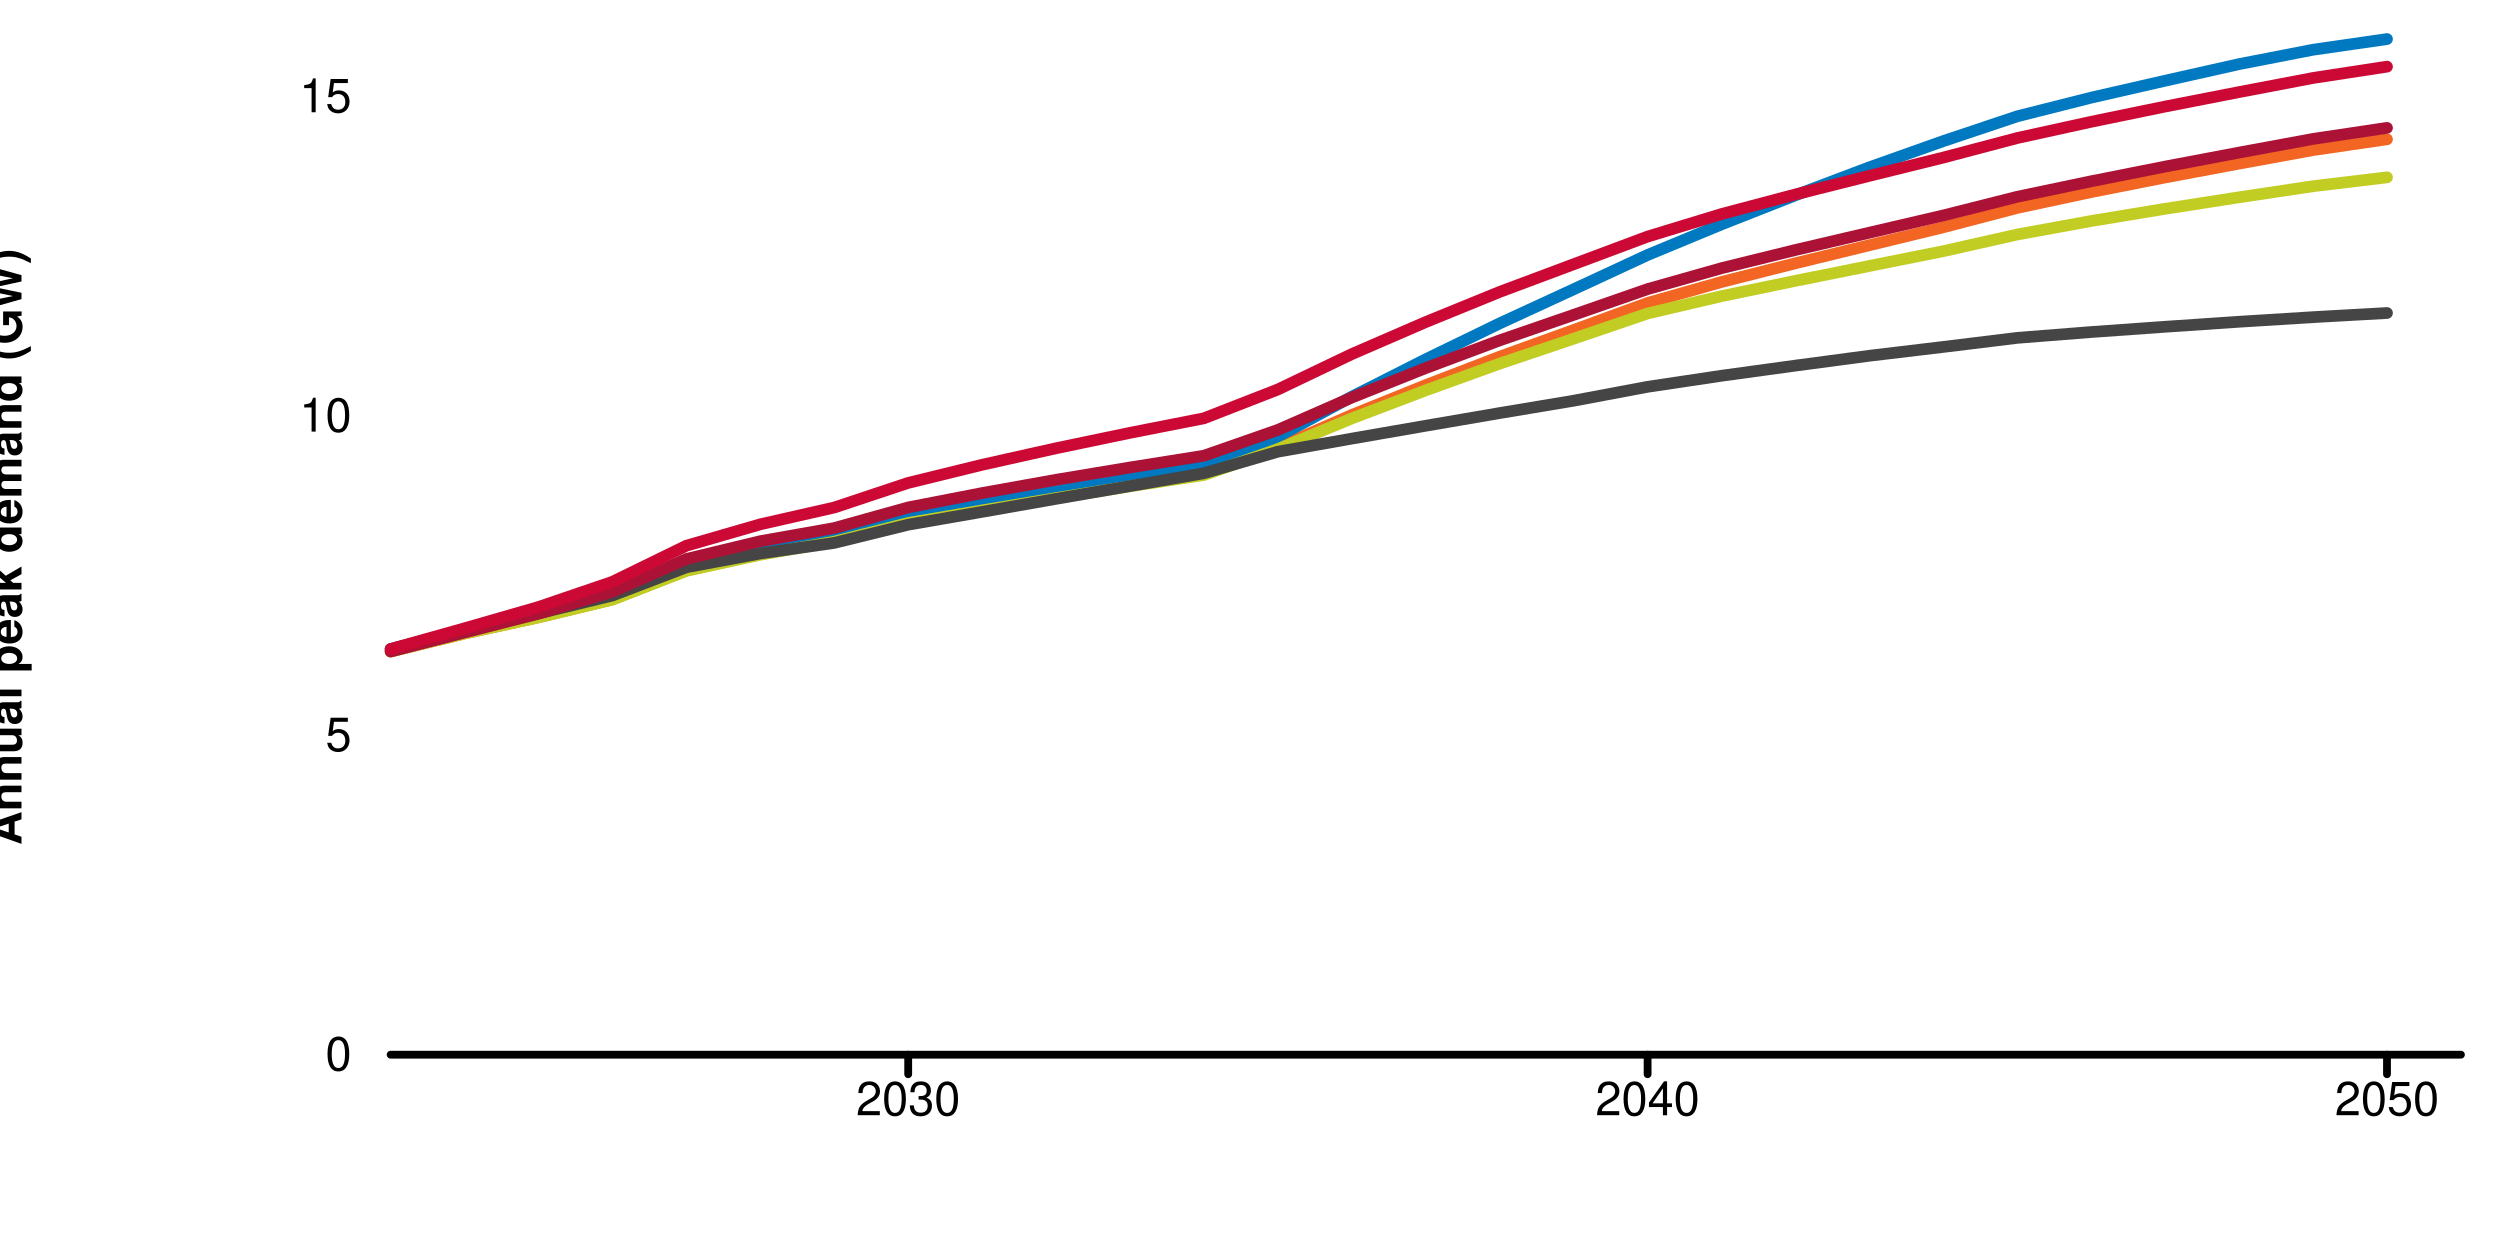
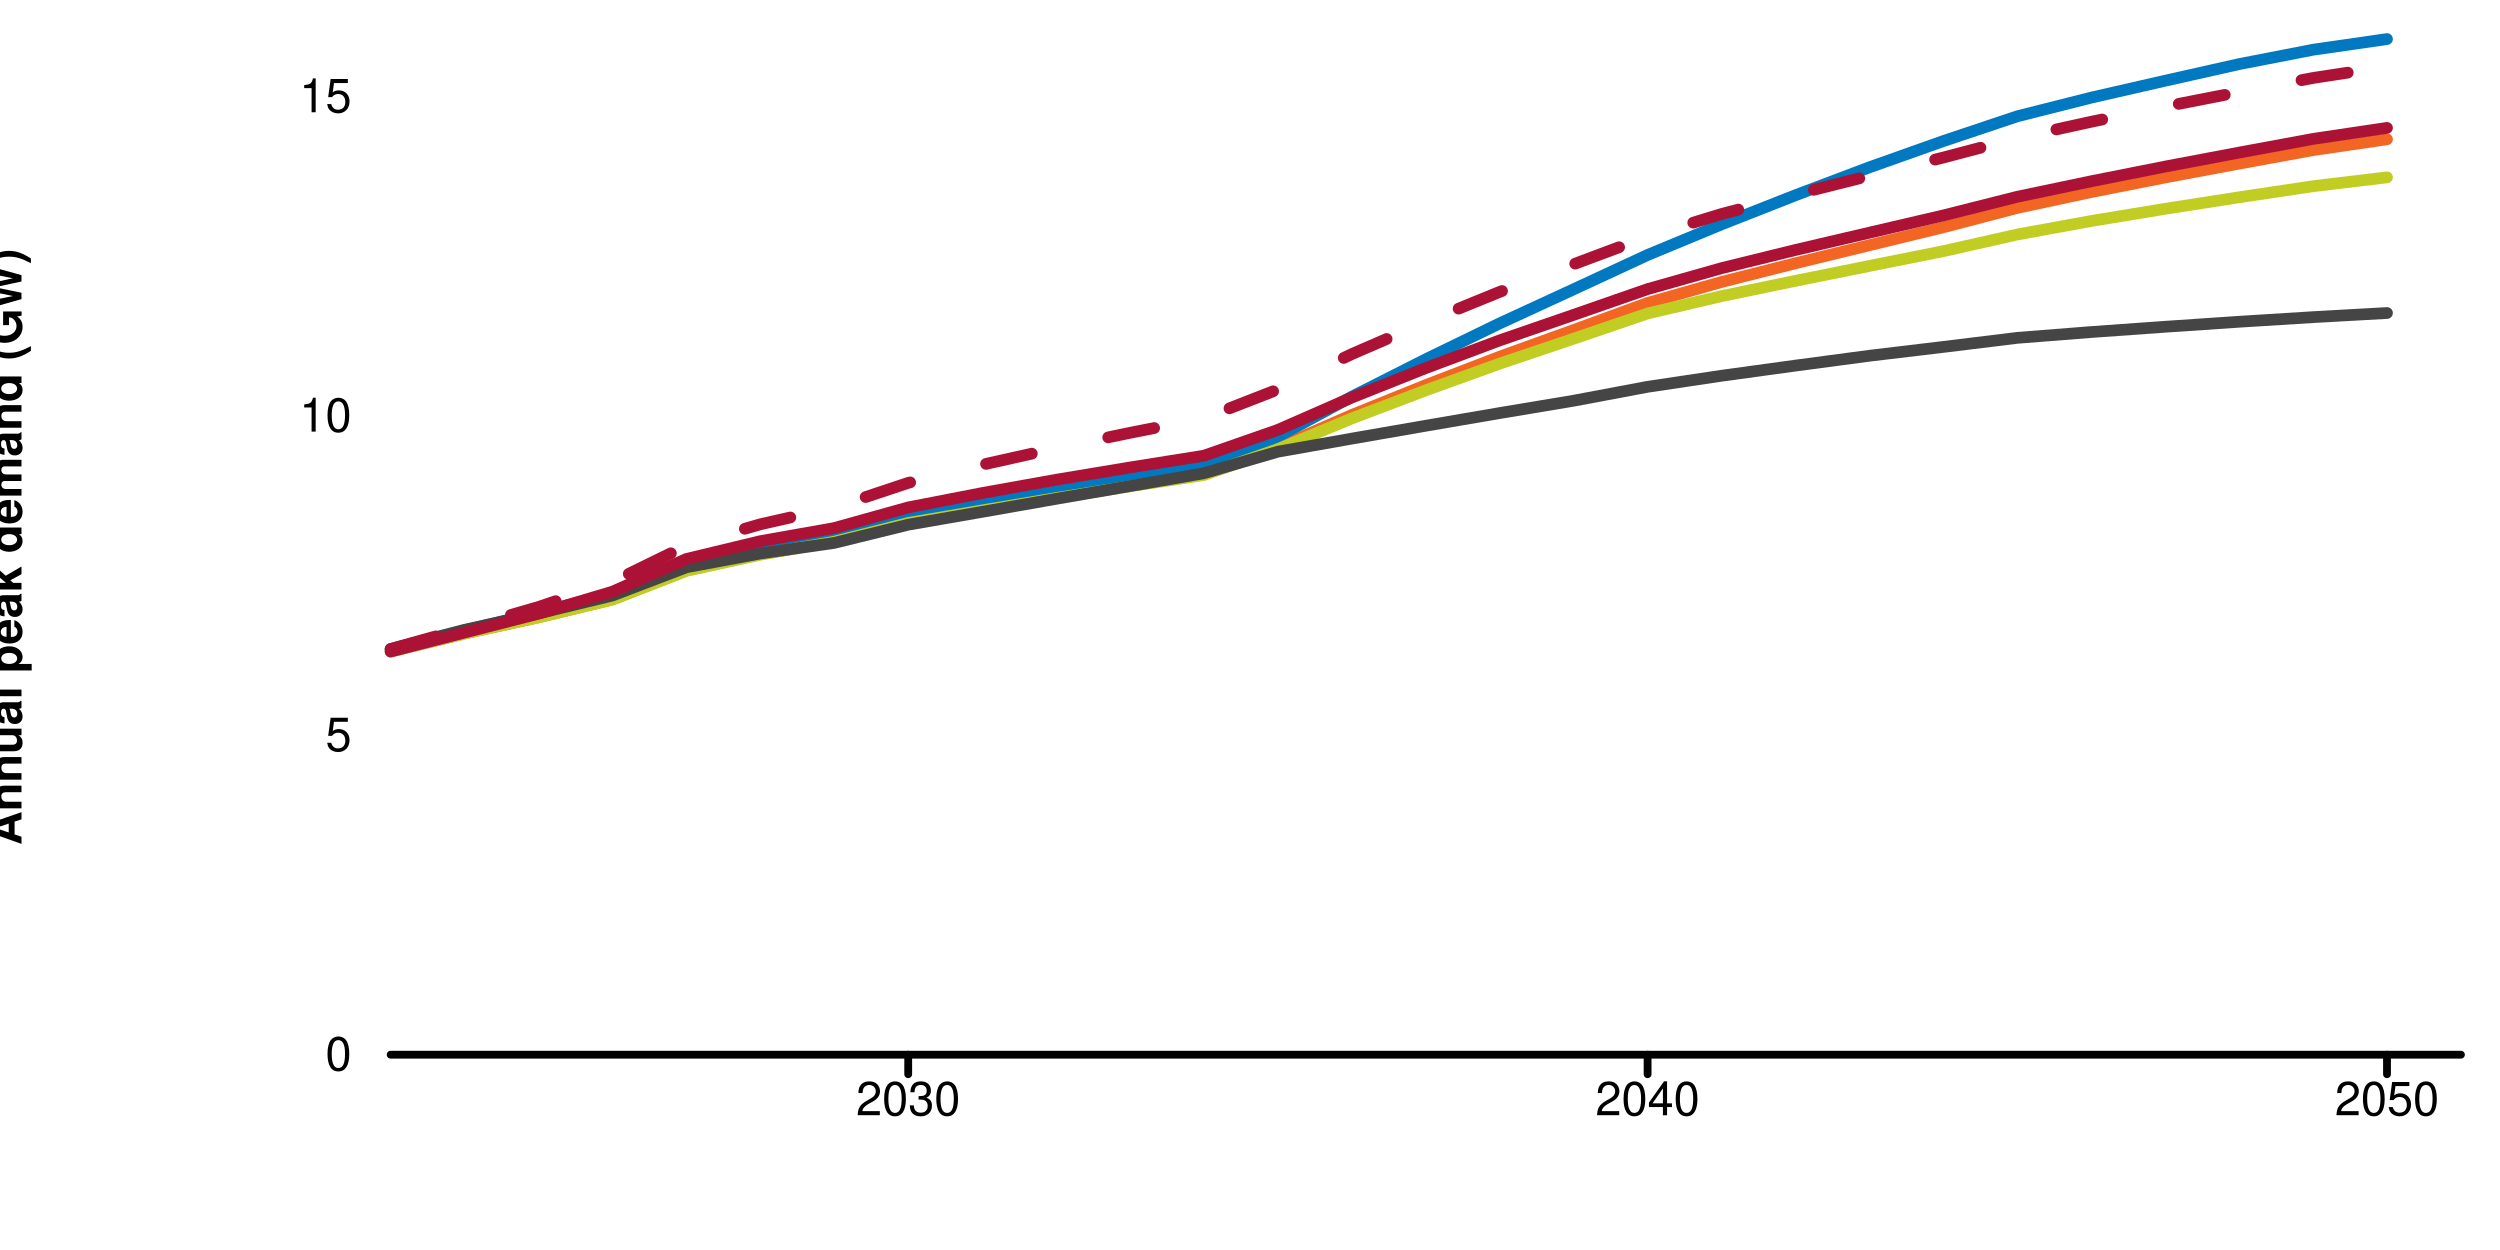
<svg xmlns="http://www.w3.org/2000/svg" width="640" height="320" viewBox="0 0 640 320" style="overflow:display" preserveAspectRatio="xMinYMin meet" overflow="visible">
  <defs>
    <style>
	.data-series path.line { fill-opacity: 0; }
	.data-series path.line.dotted { stroke-dasharray: 12 20 }
	.data-series circle { display: none; }
	.data-series:hover path.line, .data-series.on path.line { stroke-width: 5; }
	.data-series:hover circle, .data-series.on circle { display: inline; }
	.data-series circle:hover, .data-series circle.on { r: 6px!important; fill: black; }
	.grid { font-family: "Helvetica Neue",Helvetica,Arial,"Lucida Grande",sans-serif; }
	.grid line { stroke: rgb(0,0,0); stroke-width: 2; stroke-linecap: round; }
	.grid.grid-x text { text-anchor: middle; dominant-baseline: hanging; transform: translateY(10px); }
	.grid.grid-y text { text-anchor: end; dominant-baseline: middle; transform: translateX(-10px); }
	</style>
  </defs>
  <g class="grid grid-y">
    <line x1="100" y1="270" x2="630" y2="270" data-left="100" />
    <text x="100" y="270" text-anchor="end">0</text>
    <text x="100" y="188.244" text-anchor="end">5</text>
    <text x="100" y="106.488" text-anchor="end">10</text>
    <text x="100" y="24.732" text-anchor="end">15</text>
    <text style="text-anchor:middle;dominant-baseline:hanging;font-weight:bold;transform: translateY(140px) rotate(-90deg);">Annual peak demand (GW)</text>
  </g>
  <g class="grid grid-x">
    <line class="tick" x1="232.5" y1="270" x2="232.5" y2="275" />
    <text x="232.5" y="270" text-anchor="middle">2030</text>
    <line class="tick" x1="421.786" y1="270" x2="421.786" y2="275" />
    <text x="421.786" y="270" text-anchor="middle">2040</text>
    <line class="tick" x1="611.071" y1="270" x2="611.071" y2="275" />
    <text x="611.071" y="270" text-anchor="middle">2050</text>
    <text style="text-anchor:middle;dominant-baseline:hanging;font-weight:bold;transform: translateY(140px) rotate(-90deg);" />
  </g>
  <g data-scenario="electric-engagement" class="data-series">
    <path d="M 100.00,166.79L 118.93,162.16L 137.86,158.01L 156.79,153.43L 175.71,146.03L 194.64,141.86L 213.57,138.49L 232.50,133.66L 251.43,130.43L 270.36,127.22L 289.29,124.18L 308.21,121.22L 327.14,114.50L 346.07,106.23L 365.00,98.59L 383.93,91.31L 402.86,84.48L 421.79,77.55L 440.71,72.18L 459.64,67.39L 478.57,62.77L 497.50,58.17L 516.43,53.22L 535.36,49.16L 554.29,45.42L 573.21,41.88L 592.14,38.42L 611.07,35.65" id="Electric Engagement" class="line" stroke="#F26522" stroke-width="3" stroke-linecap="round" />
    <circle cx="100.00" cy="166.79" data-y="6.312" data-x="2023" r="4" fill="#F26522" />
    <circle cx="118.93" cy="162.16" data-y="6.595" data-x="2024" r="4" fill="#F26522" />
    <circle cx="137.86" cy="158.01" data-y="6.849" data-x="2025" r="4" fill="#F26522" />
    <circle cx="156.79" cy="153.43" data-y="7.129" data-x="2026" r="4" fill="#F26522" />
    <circle cx="175.71" cy="146.03" data-y="7.582" data-x="2027" r="4" fill="#F26522" />
    <circle cx="194.64" cy="141.86" data-y="7.837" data-x="2028" r="4" fill="#F26522" />
    <circle cx="213.57" cy="138.49" data-y="8.043" data-x="2029" r="4" fill="#F26522" />
    <circle cx="232.50" cy="133.66" data-y="8.338" data-x="2030" r="4" fill="#F26522" />
    <circle cx="251.43" cy="130.43" data-y="8.536" data-x="2031" r="4" fill="#F26522" />
    <circle cx="270.36" cy="127.22" data-y="8.732" data-x="2032" r="4" fill="#F26522" />
    <circle cx="289.29" cy="124.18" data-y="8.918" data-x="2033" r="4" fill="#F26522" />
    <circle cx="308.21" cy="121.22" data-y="9.099" data-x="2034" r="4" fill="#F26522" />
    <circle cx="327.14" cy="114.50" data-y="9.510" data-x="2035" r="4" fill="#F26522" />
    <circle cx="346.07" cy="106.23" data-y="10.016" data-x="2036" r="4" fill="#F26522" />
    <circle cx="365.00" cy="98.59" data-y="10.483" data-x="2037" r="4" fill="#F26522" />
    <circle cx="383.93" cy="91.31" data-y="10.928" data-x="2038" r="4" fill="#F26522" />
    <circle cx="402.86" cy="84.48" data-y="11.346" data-x="2039" r="4" fill="#F26522" />
    <circle cx="421.79" cy="77.55" data-y="11.770" data-x="2040" r="4" fill="#F26522" />
    <circle cx="440.71" cy="72.18" data-y="12.098" data-x="2041" r="4" fill="#F26522" />
    <circle cx="459.64" cy="67.39" data-y="12.391" data-x="2042" r="4" fill="#F26522" />
    <circle cx="478.57" cy="62.77" data-y="12.674" data-x="2043" r="4" fill="#F26522" />
    <circle cx="497.50" cy="58.17" data-y="12.955" data-x="2044" r="4" fill="#F26522" />
    <circle cx="516.43" cy="53.22" data-y="13.258" data-x="2045" r="4" fill="#F26522" />
    <circle cx="535.36" cy="49.16" data-y="13.506" data-x="2046" r="4" fill="#F26522" />
    <circle cx="554.29" cy="45.42" data-y="13.735" data-x="2047" r="4" fill="#F26522" />
    <circle cx="573.21" cy="41.88" data-y="13.951" data-x="2048" r="4" fill="#F26522" />
    <circle cx="592.14" cy="38.42" data-y="14.163" data-x="2049" r="4" fill="#F26522" />
    <circle cx="611.07" cy="35.65" data-y="14.332" data-x="2050" r="4" fill="#F26522" />
  </g>
  <g data-scenario="hydrogen-evolution" class="data-series">
    <path d="M 100.00,166.25L 118.93,161.38L 137.86,156.83L 156.79,151.98L 175.71,144.59L 194.64,140.58L 213.57,137.31L 232.50,132.42L 251.43,129.05L 270.36,125.73L 289.29,122.50L 308.21,119.29L 327.14,111.79L 346.07,101.55L 365.00,91.97L 383.93,82.78L 402.86,74.05L 421.79,65.27L 440.71,57.43L 459.64,49.98L 478.57,42.83L 497.50,36.11L 516.43,29.77L 535.36,24.99L 554.29,20.66L 573.21,16.41L 592.14,12.73L 611.07,10.00" id="Hydrogen Evolution" class="line" stroke="#0079C1" stroke-width="3" stroke-linecap="round" />
    <circle cx="100.00" cy="166.25" data-y="6.345" data-x="2023" r="4" fill="#0079C1" />
    <circle cx="118.93" cy="161.38" data-y="6.643" data-x="2024" r="4" fill="#0079C1" />
    <circle cx="137.86" cy="156.83" data-y="6.921" data-x="2025" r="4" fill="#0079C1" />
    <circle cx="156.79" cy="151.98" data-y="7.218" data-x="2026" r="4" fill="#0079C1" />
    <circle cx="175.71" cy="144.59" data-y="7.670" data-x="2027" r="4" fill="#0079C1" />
    <circle cx="194.64" cy="140.58" data-y="7.915" data-x="2028" r="4" fill="#0079C1" />
    <circle cx="213.57" cy="137.31" data-y="8.115" data-x="2029" r="4" fill="#0079C1" />
    <circle cx="232.50" cy="132.42" data-y="8.414" data-x="2030" r="4" fill="#0079C1" />
    <circle cx="251.43" cy="129.05" data-y="8.620" data-x="2031" r="4" fill="#0079C1" />
    <circle cx="270.36" cy="125.73" data-y="8.823" data-x="2032" r="4" fill="#0079C1" />
    <circle cx="289.29" cy="122.50" data-y="9.021" data-x="2033" r="4" fill="#0079C1" />
    <circle cx="308.21" cy="119.29" data-y="9.217" data-x="2034" r="4" fill="#0079C1" />
    <circle cx="327.14" cy="111.79" data-y="9.676" data-x="2035" r="4" fill="#0079C1" />
    <circle cx="346.07" cy="101.55" data-y="10.302" data-x="2036" r="4" fill="#0079C1" />
    <circle cx="365.00" cy="91.97" data-y="10.888" data-x="2037" r="4" fill="#0079C1" />
    <circle cx="383.93" cy="82.78" data-y="11.450" data-x="2038" r="4" fill="#0079C1" />
    <circle cx="402.86" cy="74.05" data-y="11.984" data-x="2039" r="4" fill="#0079C1" />
    <circle cx="421.79" cy="65.27" data-y="12.521" data-x="2040" r="4" fill="#0079C1" />
    <circle cx="440.71" cy="57.43" data-y="13.000" data-x="2041" r="4" fill="#0079C1" />
    <circle cx="459.64" cy="49.98" data-y="13.456" data-x="2042" r="4" fill="#0079C1" />
    <circle cx="478.57" cy="42.83" data-y="13.893" data-x="2043" r="4" fill="#0079C1" />
    <circle cx="497.50" cy="36.11" data-y="14.304" data-x="2044" r="4" fill="#0079C1" />
    <circle cx="516.43" cy="29.77" data-y="14.692" data-x="2045" r="4" fill="#0079C1" />
    <circle cx="535.36" cy="24.99" data-y="14.984" data-x="2046" r="4" fill="#0079C1" />
    <circle cx="554.29" cy="20.66" data-y="15.249" data-x="2047" r="4" fill="#0079C1" />
    <circle cx="573.21" cy="16.41" data-y="15.509" data-x="2048" r="4" fill="#0079C1" />
    <circle cx="592.14" cy="12.73" data-y="15.734" data-x="2049" r="4" fill="#0079C1" />
    <circle cx="611.07" cy="10.00" data-y="15.901" data-x="2050" r="4" fill="#0079C1" />
  </g>
  <g data-scenario="holistic-transition" class="data-series">
    <path d="M 100.00,166.79L 118.93,162.18L 137.86,158.06L 156.79,153.50L 175.71,146.14L 194.64,142.00L 213.57,138.67L 232.50,133.88L 251.43,130.66L 270.36,127.50L 289.29,124.49L 308.21,121.60L 327.14,114.97L 346.07,107.11L 365.00,99.92L 383.93,93.08L 402.86,86.70L 421.79,80.24L 440.71,75.81L 459.64,71.89L 478.57,68.08L 497.50,64.29L 516.43,60.03L 535.36,56.57L 554.29,53.45L 573.21,50.50L 592.14,47.67L 611.07,45.40" id="Holistic Transition" class="line" stroke="#C2CD23" stroke-width="3" stroke-linecap="round" />
    <circle cx="100.00" cy="166.79" data-y="6.312" data-x="2023" r="4" fill="#C2CD23" />
    <circle cx="118.93" cy="162.18" data-y="6.594" data-x="2024" r="4" fill="#C2CD23" />
    <circle cx="137.86" cy="158.06" data-y="6.846" data-x="2025" r="4" fill="#C2CD23" />
    <circle cx="156.79" cy="153.50" data-y="7.125" data-x="2026" r="4" fill="#C2CD23" />
    <circle cx="175.71" cy="146.14" data-y="7.575" data-x="2027" r="4" fill="#C2CD23" />
    <circle cx="194.64" cy="142.00" data-y="7.828" data-x="2028" r="4" fill="#C2CD23" />
    <circle cx="213.57" cy="138.67" data-y="8.032" data-x="2029" r="4" fill="#C2CD23" />
    <circle cx="232.50" cy="133.88" data-y="8.325" data-x="2030" r="4" fill="#C2CD23" />
    <circle cx="251.43" cy="130.66" data-y="8.522" data-x="2031" r="4" fill="#C2CD23" />
    <circle cx="270.36" cy="127.50" data-y="8.715" data-x="2032" r="4" fill="#C2CD23" />
    <circle cx="289.29" cy="124.49" data-y="8.899" data-x="2033" r="4" fill="#C2CD23" />
    <circle cx="308.21" cy="121.60" data-y="9.076" data-x="2034" r="4" fill="#C2CD23" />
    <circle cx="327.14" cy="114.97" data-y="9.481" data-x="2035" r="4" fill="#C2CD23" />
    <circle cx="346.07" cy="107.11" data-y="9.962" data-x="2036" r="4" fill="#C2CD23" />
    <circle cx="365.00" cy="99.92" data-y="10.402" data-x="2037" r="4" fill="#C2CD23" />
    <circle cx="383.93" cy="93.08" data-y="10.820" data-x="2038" r="4" fill="#C2CD23" />
    <circle cx="402.86" cy="86.70" data-y="11.210" data-x="2039" r="4" fill="#C2CD23" />
    <circle cx="421.79" cy="80.24" data-y="11.605" data-x="2040" r="4" fill="#C2CD23" />
    <circle cx="440.71" cy="75.81" data-y="11.876" data-x="2041" r="4" fill="#C2CD23" />
    <circle cx="459.64" cy="71.89" data-y="12.116" data-x="2042" r="4" fill="#C2CD23" />
    <circle cx="478.57" cy="68.08" data-y="12.349" data-x="2043" r="4" fill="#C2CD23" />
    <circle cx="497.50" cy="64.29" data-y="12.581" data-x="2044" r="4" fill="#C2CD23" />
    <circle cx="516.43" cy="60.03" data-y="12.841" data-x="2045" r="4" fill="#C2CD23" />
    <circle cx="535.36" cy="56.57" data-y="13.053" data-x="2046" r="4" fill="#C2CD23" />
    <circle cx="554.29" cy="53.45" data-y="13.244" data-x="2047" r="4" fill="#C2CD23" />
    <circle cx="573.21" cy="50.50" data-y="13.424" data-x="2048" r="4" fill="#C2CD23" />
    <circle cx="592.14" cy="47.67" data-y="13.597" data-x="2049" r="4" fill="#C2CD23" />
    <circle cx="611.07" cy="45.40" data-y="13.736" data-x="2050" r="4" fill="#C2CD23" />
  </g>
  <g data-scenario="counterfactual" class="data-series">
    <path d="M 100.00,166.14L 118.93,161.23L 137.86,157.03L 156.79,152.45L 175.71,145.22L 194.64,141.69L 213.57,138.98L 232.50,134.32L 251.43,131.03L 270.36,127.70L 289.29,124.43L 308.21,121.14L 327.14,115.63L 346.07,112.28L 365.00,108.99L 383.93,105.74L 402.86,102.58L 421.79,99.02L 440.71,96.19L 459.64,93.59L 478.57,91.07L 497.50,88.81L 516.43,86.49L 535.36,85.00L 554.29,83.65L 573.21,82.37L 592.14,81.19L 611.07,80.13" id="Counterfactual" class="line" stroke="#454546" stroke-width="3" stroke-linecap="round" />
    <circle cx="100.00" cy="166.14" data-y="6.352" data-x="2023" r="4" fill="#454546" />
    <circle cx="118.93" cy="161.23" data-y="6.652" data-x="2024" r="4" fill="#454546" />
    <circle cx="137.86" cy="157.03" data-y="6.909" data-x="2025" r="4" fill="#454546" />
    <circle cx="156.79" cy="152.45" data-y="7.189" data-x="2026" r="4" fill="#454546" />
    <circle cx="175.71" cy="145.22" data-y="7.631" data-x="2027" r="4" fill="#454546" />
    <circle cx="194.64" cy="141.69" data-y="7.847" data-x="2028" r="4" fill="#454546" />
    <circle cx="213.57" cy="138.98" data-y="8.013" data-x="2029" r="4" fill="#454546" />
    <circle cx="232.50" cy="134.32" data-y="8.298" data-x="2030" r="4" fill="#454546" />
    <circle cx="251.43" cy="131.03" data-y="8.499" data-x="2031" r="4" fill="#454546" />
    <circle cx="270.36" cy="127.70" data-y="8.703" data-x="2032" r="4" fill="#454546" />
    <circle cx="289.29" cy="124.43" data-y="8.903" data-x="2033" r="4" fill="#454546" />
    <circle cx="308.21" cy="121.14" data-y="9.104" data-x="2034" r="4" fill="#454546" />
    <circle cx="327.14" cy="115.63" data-y="9.441" data-x="2035" r="4" fill="#454546" />
    <circle cx="346.07" cy="112.28" data-y="9.646" data-x="2036" r="4" fill="#454546" />
    <circle cx="365.00" cy="108.99" data-y="9.847" data-x="2037" r="4" fill="#454546" />
    <circle cx="383.93" cy="105.74" data-y="10.046" data-x="2038" r="4" fill="#454546" />
    <circle cx="402.86" cy="102.58" data-y="10.239" data-x="2039" r="4" fill="#454546" />
    <circle cx="421.79" cy="99.02" data-y="10.457" data-x="2040" r="4" fill="#454546" />
    <circle cx="440.71" cy="96.19" data-y="10.630" data-x="2041" r="4" fill="#454546" />
    <circle cx="459.64" cy="93.59" data-y="10.789" data-x="2042" r="4" fill="#454546" />
    <circle cx="478.57" cy="91.07" data-y="10.943" data-x="2043" r="4" fill="#454546" />
    <circle cx="497.50" cy="88.81" data-y="11.081" data-x="2044" r="4" fill="#454546" />
    <circle cx="516.43" cy="86.49" data-y="11.223" data-x="2045" r="4" fill="#454546" />
    <circle cx="535.36" cy="85.00" data-y="11.314" data-x="2046" r="4" fill="#454546" />
    <circle cx="554.29" cy="83.65" data-y="11.397" data-x="2047" r="4" fill="#454546" />
    <circle cx="573.21" cy="82.37" data-y="11.475" data-x="2048" r="4" fill="#454546" />
    <circle cx="592.14" cy="81.19" data-y="11.547" data-x="2049" r="4" fill="#454546" />
    <circle cx="611.07" cy="80.13" data-y="11.612" data-x="2050" r="4" fill="#454546" />
  </g>
  <g data-scenario="reference-scenario" class="data-series">
    <path d="M 100.00,166.79L 118.93,161.92L 137.86,157.10L 156.79,151.47L 175.71,143.10L 194.64,138.54L 213.57,135.18L 232.50,129.90L 251.43,126.22L 270.36,122.82L 289.29,119.67L 308.21,116.66L 327.14,110.05L 346.07,101.76L 365.00,94.22L 383.93,87.13L 402.86,80.60L 421.79,74.01L 440.71,68.65L 459.64,63.99L 478.57,59.56L 497.50,55.15L 516.43,50.37L 535.36,46.40L 554.29,42.64L 573.21,39.06L 592.14,35.56L 611.07,32.74" id="NPg Reference Scenario" class="line" stroke="#ab1236" stroke-width="3" stroke-linecap="round" />
    <circle cx="100.00" cy="166.79" data-y="6.312" data-x="2023" r="4" fill="#ab1236" />
    <circle cx="118.93" cy="161.92" data-y="6.610" data-x="2024" r="4" fill="#ab1236" />
    <circle cx="137.86" cy="157.10" data-y="6.905" data-x="2025" r="4" fill="#ab1236" />
    <circle cx="156.79" cy="151.47" data-y="7.249" data-x="2026" r="4" fill="#ab1236" />
    <circle cx="175.71" cy="143.10" data-y="7.761" data-x="2027" r="4" fill="#ab1236" />
    <circle cx="194.64" cy="138.54" data-y="8.040" data-x="2028" r="4" fill="#ab1236" />
    <circle cx="213.57" cy="135.18" data-y="8.245" data-x="2029" r="4" fill="#ab1236" />
    <circle cx="232.50" cy="129.90" data-y="8.568" data-x="2030" r="4" fill="#ab1236" />
    <circle cx="251.43" cy="126.22" data-y="8.793" data-x="2031" r="4" fill="#ab1236" />
    <circle cx="270.36" cy="122.82" data-y="9.001" data-x="2032" r="4" fill="#ab1236" />
    <circle cx="289.29" cy="119.67" data-y="9.194" data-x="2033" r="4" fill="#ab1236" />
    <circle cx="308.21" cy="116.66" data-y="9.378" data-x="2034" r="4" fill="#ab1236" />
    <circle cx="327.14" cy="110.05" data-y="9.782" data-x="2035" r="4" fill="#ab1236" />
    <circle cx="346.07" cy="101.76" data-y="10.289" data-x="2036" r="4" fill="#ab1236" />
    <circle cx="365.00" cy="94.22" data-y="10.750" data-x="2037" r="4" fill="#ab1236" />
    <circle cx="383.93" cy="87.13" data-y="11.184" data-x="2038" r="4" fill="#ab1236" />
    <circle cx="402.86" cy="80.60" data-y="11.583" data-x="2039" r="4" fill="#ab1236" />
    <circle cx="421.79" cy="74.01" data-y="11.986" data-x="2040" r="4" fill="#ab1236" />
    <circle cx="440.71" cy="68.65" data-y="12.314" data-x="2041" r="4" fill="#ab1236" />
    <circle cx="459.64" cy="63.99" data-y="12.599" data-x="2042" r="4" fill="#ab1236" />
    <circle cx="478.57" cy="59.56" data-y="12.870" data-x="2043" r="4" fill="#ab1236" />
    <circle cx="497.50" cy="55.15" data-y="13.140" data-x="2044" r="4" fill="#ab1236" />
    <circle cx="516.43" cy="50.37" data-y="13.432" data-x="2045" r="4" fill="#ab1236" />
    <circle cx="535.36" cy="46.40" data-y="13.675" data-x="2046" r="4" fill="#ab1236" />
    <circle cx="554.29" cy="42.64" data-y="13.905" data-x="2047" r="4" fill="#ab1236" />
    <circle cx="573.21" cy="39.06" data-y="14.124" data-x="2048" r="4" fill="#ab1236" />
    <circle cx="592.14" cy="35.56" data-y="14.338" data-x="2049" r="4" fill="#ab1236" />
    <circle cx="611.07" cy="32.74" data-y="14.510" data-x="2050" r="4" fill="#ab1236" />
  </g>
-   <g data-scenario="npg-reference-scenario-without-customer-flexibility" class="data-series">
-     <path d="M 100.00,166.15L 118.93,160.84L 137.86,155.39L 156.79,148.94L 175.71,139.70L 194.64,134.22L 213.57,129.92L 232.50,123.62L 251.43,118.98L 270.36,114.75L 289.29,110.80L 308.21,107.08L 327.14,99.70L 346.07,90.64L 365.00,82.44L 383.93,74.72L 402.86,67.64L 421.79,60.56L 440.71,54.79L 459.64,49.77L 478.57,45.01L 497.50,40.33L 516.43,35.33L 535.36,31.17L 554.29,27.27L 573.21,23.57L 592.14,19.96L 611.07,17.06" id="NPg Reference Scenario Without Customer Flexibility" class="line" stroke="#cc0935" stroke-width="3" stroke-linecap="round" />
-     <circle cx="100.00" cy="166.15" data-y="6.351" data-x="2023" r="4" fill="#cc0935" />
-     <circle cx="118.93" cy="160.84" data-y="6.676" data-x="2024" r="4" fill="#cc0935" />
-     <circle cx="137.86" cy="155.39" data-y="7.009" data-x="2025" r="4" fill="#cc0935" />
-     <circle cx="156.79" cy="148.94" data-y="7.404" data-x="2026" r="4" fill="#cc0935" />
-     <circle cx="175.71" cy="139.70" data-y="7.969" data-x="2027" r="4" fill="#cc0935" />
-     <circle cx="194.64" cy="134.22" data-y="8.304" data-x="2028" r="4" fill="#cc0935" />
-     <circle cx="213.57" cy="129.92" data-y="8.567" data-x="2029" r="4" fill="#cc0935" />
-     <circle cx="232.50" cy="123.62" data-y="8.952" data-x="2030" r="4" fill="#cc0935" />
-     <circle cx="251.43" cy="118.98" data-y="9.236" data-x="2031" r="4" fill="#cc0935" />
-     <circle cx="270.36" cy="114.75" data-y="9.495" data-x="2032" r="4" fill="#cc0935" />
-     <circle cx="289.29" cy="110.80" data-y="9.736" data-x="2033" r="4" fill="#cc0935" />
-     <circle cx="308.21" cy="107.08" data-y="9.964" data-x="2034" r="4" fill="#cc0935" />
-     <circle cx="327.14" cy="99.70" data-y="10.415" data-x="2035" r="4" fill="#cc0935" />
-     <circle cx="346.07" cy="90.64" data-y="10.969" data-x="2036" r="4" fill="#cc0935" />
-     <circle cx="365.00" cy="82.44" data-y="11.471" data-x="2037" r="4" fill="#cc0935" />
-     <circle cx="383.93" cy="74.72" data-y="11.943" data-x="2038" r="4" fill="#cc0935" />
-     <circle cx="402.86" cy="67.64" data-y="12.376" data-x="2039" r="4" fill="#cc0935" />
-     <circle cx="421.79" cy="60.56" data-y="12.809" data-x="2040" r="4" fill="#cc0935" />
-     <circle cx="440.71" cy="54.79" data-y="13.162" data-x="2041" r="4" fill="#cc0935" />
-     <circle cx="459.64" cy="49.77" data-y="13.469" data-x="2042" r="4" fill="#cc0935" />
-     <circle cx="478.57" cy="45.01" data-y="13.760" data-x="2043" r="4" fill="#cc0935" />
-     <circle cx="497.50" cy="40.33" data-y="14.046" data-x="2044" r="4" fill="#cc0935" />
-     <circle cx="516.43" cy="35.33" data-y="14.352" data-x="2045" r="4" fill="#cc0935" />
-     <circle cx="535.36" cy="31.17" data-y="14.606" data-x="2046" r="4" fill="#cc0935" />
-     <circle cx="554.29" cy="27.27" data-y="14.845" data-x="2047" r="4" fill="#cc0935" />
-     <circle cx="573.21" cy="23.57" data-y="15.071" data-x="2048" r="4" fill="#cc0935" />
-     <circle cx="592.14" cy="19.96" data-y="15.292" data-x="2049" r="4" fill="#cc0935" />
-     <circle cx="611.07" cy="17.06" data-y="15.469" data-x="2050" r="4" fill="#cc0935" />
+   <g data-scenario="reference-scenario-customer-flexibility" class="data-series">
+     <path d="M 100.00,166.15L 118.93,160.84L 137.86,155.39L 156.79,148.94L 175.71,139.70L 194.64,134.22L 213.57,129.92L 232.50,123.62L 251.43,118.98L 270.36,114.75L 289.29,110.80L 308.21,107.08L 327.14,99.70L 346.07,90.64L 365.00,82.44L 383.93,74.72L 402.86,67.64L 421.79,60.56L 440.71,54.79L 459.64,49.77L 478.57,45.01L 497.50,40.33L 516.43,35.33L 535.36,31.17L 554.29,27.27L 573.21,23.57L 592.14,19.96L 611.07,17.06" id="NPg Reference Scenario Without Customer Flexibility" class="line dotted" stroke="#ab1236" stroke-width="3" stroke-linecap="round" />
+     <circle cx="100.00" cy="166.15" data-y="6.351" data-x="2023" r="4" fill="#ab1236" />
+     <circle cx="118.93" cy="160.84" data-y="6.676" data-x="2024" r="4" fill="#ab1236" />
+     <circle cx="137.86" cy="155.39" data-y="7.009" data-x="2025" r="4" fill="#ab1236" />
+     <circle cx="156.79" cy="148.94" data-y="7.404" data-x="2026" r="4" fill="#ab1236" />
+     <circle cx="175.71" cy="139.70" data-y="7.969" data-x="2027" r="4" fill="#ab1236" />
+     <circle cx="194.64" cy="134.22" data-y="8.304" data-x="2028" r="4" fill="#ab1236" />
+     <circle cx="213.57" cy="129.92" data-y="8.567" data-x="2029" r="4" fill="#ab1236" />
+     <circle cx="232.50" cy="123.62" data-y="8.952" data-x="2030" r="4" fill="#ab1236" />
+     <circle cx="251.43" cy="118.98" data-y="9.236" data-x="2031" r="4" fill="#ab1236" />
+     <circle cx="270.36" cy="114.75" data-y="9.495" data-x="2032" r="4" fill="#ab1236" />
+     <circle cx="289.29" cy="110.80" data-y="9.736" data-x="2033" r="4" fill="#ab1236" />
+     <circle cx="308.21" cy="107.08" data-y="9.964" data-x="2034" r="4" fill="#ab1236" />
+     <circle cx="327.14" cy="99.70" data-y="10.415" data-x="2035" r="4" fill="#ab1236" />
+     <circle cx="346.07" cy="90.64" data-y="10.969" data-x="2036" r="4" fill="#ab1236" />
+     <circle cx="365.00" cy="82.44" data-y="11.471" data-x="2037" r="4" fill="#ab1236" />
+     <circle cx="383.93" cy="74.72" data-y="11.943" data-x="2038" r="4" fill="#ab1236" />
+     <circle cx="402.86" cy="67.64" data-y="12.376" data-x="2039" r="4" fill="#ab1236" />
+     <circle cx="421.79" cy="60.56" data-y="12.809" data-x="2040" r="4" fill="#ab1236" />
+     <circle cx="440.71" cy="54.79" data-y="13.162" data-x="2041" r="4" fill="#ab1236" />
+     <circle cx="459.64" cy="49.77" data-y="13.469" data-x="2042" r="4" fill="#ab1236" />
+     <circle cx="478.57" cy="45.01" data-y="13.760" data-x="2043" r="4" fill="#ab1236" />
+     <circle cx="497.50" cy="40.33" data-y="14.046" data-x="2044" r="4" fill="#ab1236" />
+     <circle cx="516.43" cy="35.33" data-y="14.352" data-x="2045" r="4" fill="#ab1236" />
+     <circle cx="535.36" cy="31.17" data-y="14.606" data-x="2046" r="4" fill="#ab1236" />
+     <circle cx="554.29" cy="27.27" data-y="14.845" data-x="2047" r="4" fill="#ab1236" />
+     <circle cx="573.21" cy="23.57" data-y="15.071" data-x="2048" r="4" fill="#ab1236" />
+     <circle cx="592.14" cy="19.96" data-y="15.292" data-x="2049" r="4" fill="#ab1236" />
+     <circle cx="611.07" cy="17.06" data-y="15.469" data-x="2050" r="4" fill="#ab1236" />
  </g>
</svg>
